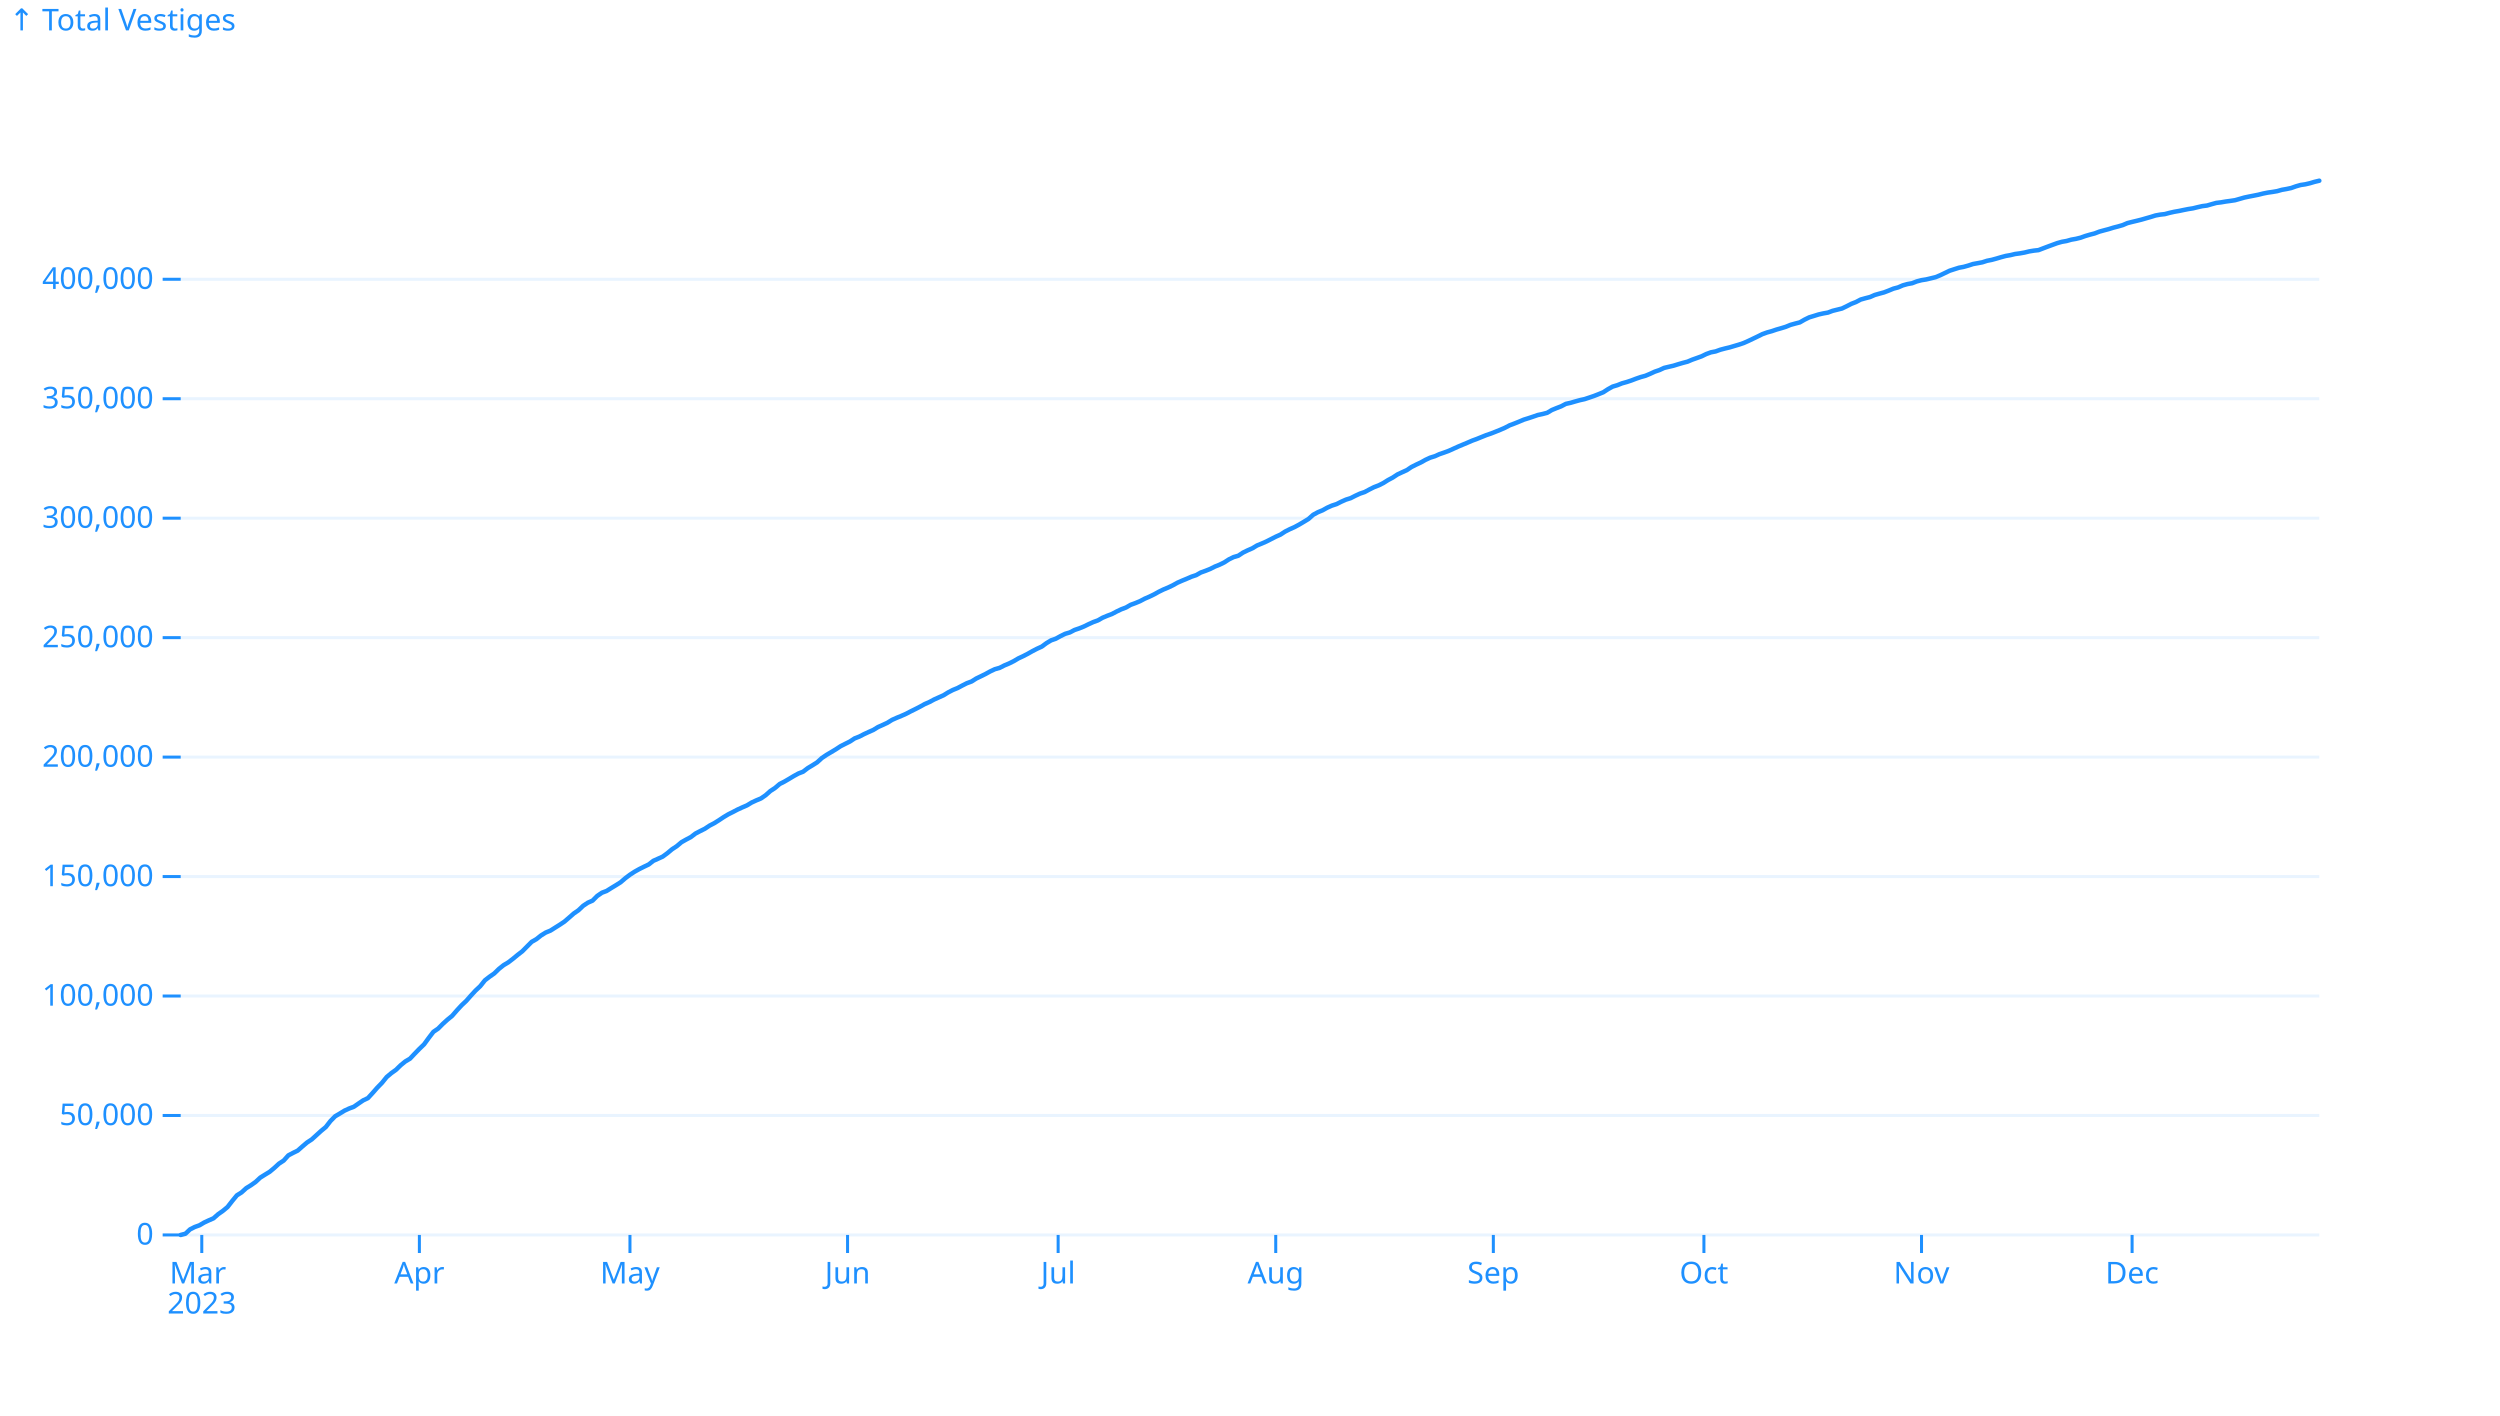
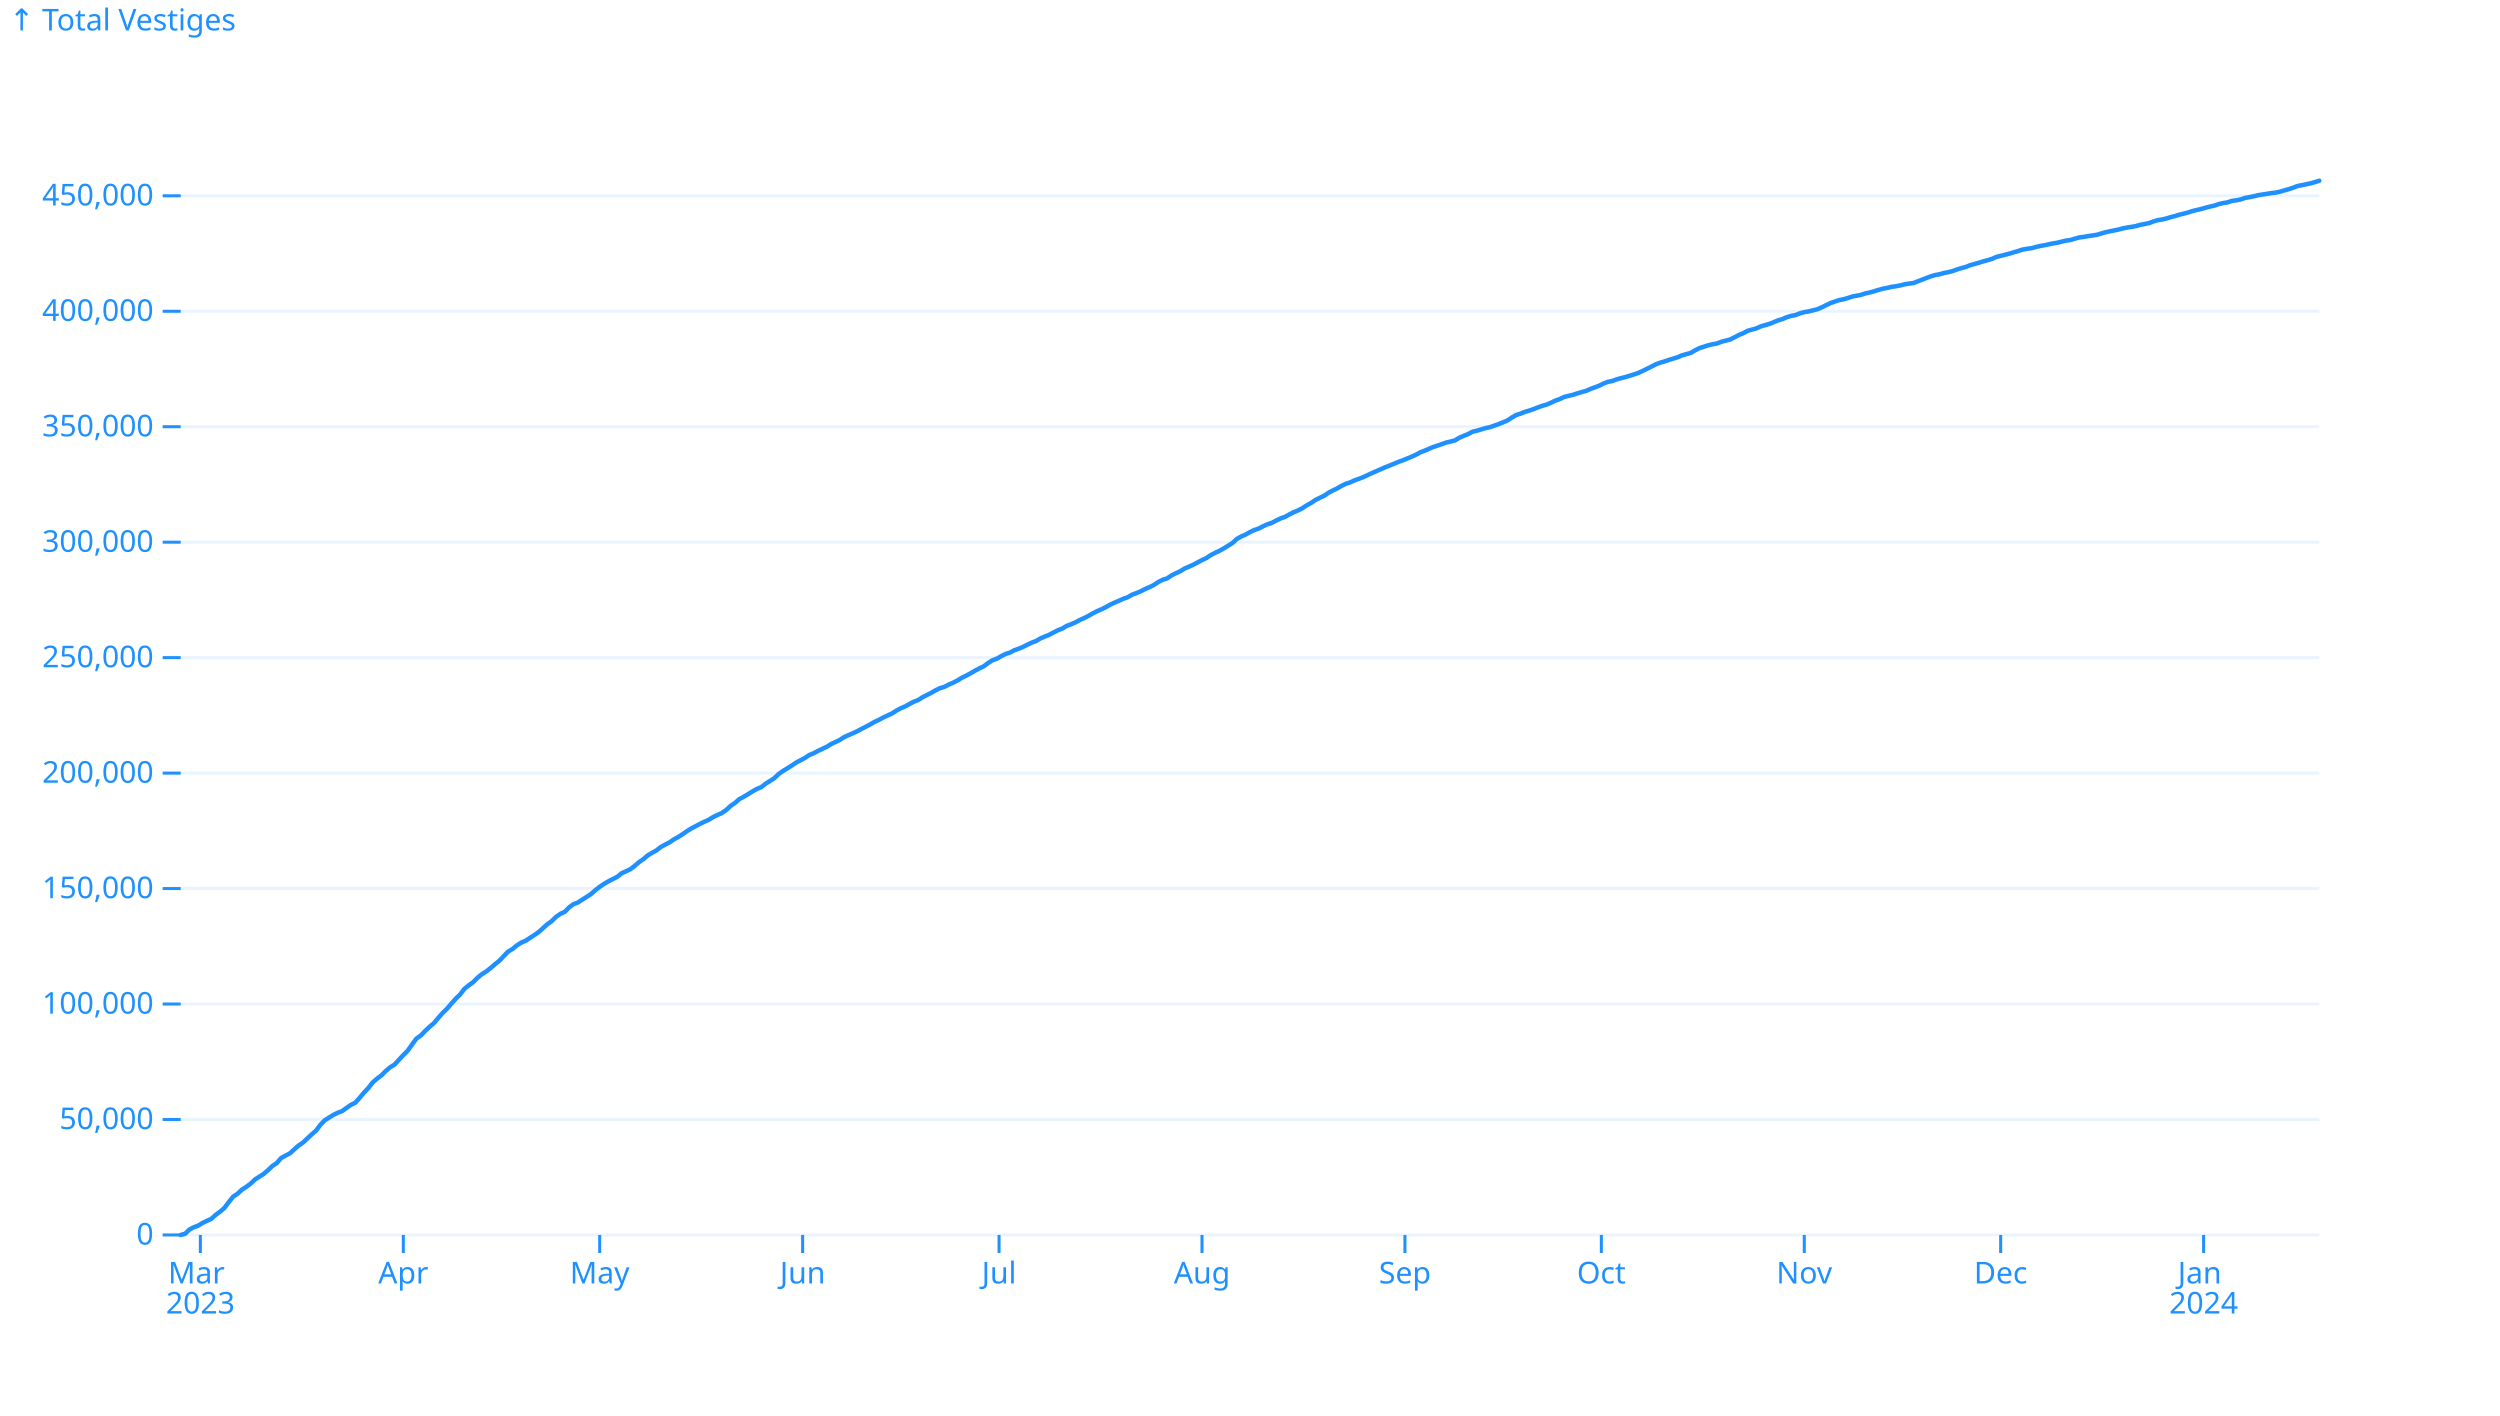
<svg xmlns="http://www.w3.org/2000/svg" class="plot-d6a7b5" fill="currentColor" font-family="system-ui, sans-serif" font-size="10" text-anchor="middle" width="830" height="470" viewBox="0 0 830 470" color="#1e90ff">
  <style>:where(.plot-d6a7b5){--plot-background: white;display:block;height:intrinsic;max-width:100%}:where(.plot-d6a7b5 text),:where(.plot-d6a7b5 tspan){white-space:pre}</style>
  <g aria-label="y-grid" stroke="currentColor" stroke-opacity=".1">
    <line x1="60" x2="770" y1="410" y2="410" />
-     <line x1="60" x2="770" y1="370.34" y2="370.34" />
-     <line x1="60" x2="770" y1="330.679" y2="330.679" />
-     <line x1="60" x2="770" y1="291.019" y2="291.019" />
-     <line x1="60" x2="770" y1="251.359" y2="251.359" />
-     <line x1="60" x2="770" y1="211.698" y2="211.698" />
-     <line x1="60" x2="770" y1="172.038" y2="172.038" />
-     <line x1="60" x2="770" y1="132.378" y2="132.378" />
-     <line x1="60" x2="770" y1="92.717" y2="92.717" />
+     <line x1="60" x2="770" y1="371.667" y2="371.667" />
+     <line x1="60" x2="770" y1="333.335" y2="333.335" />
+     <line x1="60" x2="770" y1="295.002" y2="295.002" />
+     <line x1="60" x2="770" y1="256.669" y2="256.669" />
+     <line x1="60" x2="770" y1="218.336" y2="218.336" />
+     <line x1="60" x2="770" y1="180.004" y2="180.004" />
+     <line x1="60" x2="770" y1="141.671" y2="141.671" />
+     <line x1="60" x2="770" y1="103.338" y2="103.338" />
+     <line x1="60" x2="770" y1="65.005" y2="65.005" />
  </g>
  <g aria-label="y-axis tick" fill="none" stroke="currentColor">
    <path transform="translate(60,410)" d="M0,0L-6,0" />
-     <path transform="translate(60,370.3397)" d="M0,0L-6,0" />
-     <path transform="translate(60,330.6793)" d="M0,0L-6,0" />
-     <path transform="translate(60,291.019)" d="M0,0L-6,0" />
-     <path transform="translate(60,251.3587)" d="M0,0L-6,0" />
-     <path transform="translate(60,211.6984)" d="M0,0L-6,0" />
-     <path transform="translate(60,172.038)" d="M0,0L-6,0" />
-     <path transform="translate(60,132.3777)" d="M0,0L-6,0" />
-     <path transform="translate(60,92.71739)" d="M0,0L-6,0" />
+     <path transform="translate(60,371.6673)" d="M0,0L-6,0" />
+     <path transform="translate(60,333.3346)" d="M0,0L-6,0" />
+     <path transform="translate(60,295.0018)" d="M0,0L-6,0" />
+     <path transform="translate(60,256.6691)" d="M0,0L-6,0" />
+     <path transform="translate(60,218.3364)" d="M0,0L-6,0" />
+     <path transform="translate(60,180.0037)" d="M0,0L-6,0" />
+     <path transform="translate(60,141.6709)" d="M0,0L-6,0" />
+     <path transform="translate(60,103.3382)" d="M0,0L-6,0" />
+     <path transform="translate(60,65.00549)" d="M0,0L-6,0" />
  </g>
  <g aria-label="y-axis tick label" text-anchor="end" font-variant="tabular-nums">
    <text y=".32em" transform="translate(-9,0) translate(60,410)">0</text>
-     <text y=".32em" transform="translate(-9,0) translate(60,370.3397)">50,000</text>
-     <text y=".32em" transform="translate(-9,0) translate(60,330.6793)">100,000</text>
-     <text y=".32em" transform="translate(-9,0) translate(60,291.019)">150,000</text>
-     <text y=".32em" transform="translate(-9,0) translate(60,251.3587)">200,000</text>
-     <text y=".32em" transform="translate(-9,0) translate(60,211.6984)">250,000</text>
-     <text y=".32em" transform="translate(-9,0) translate(60,172.038)">300,000</text>
-     <text y=".32em" transform="translate(-9,0) translate(60,132.3777)">350,000</text>
-     <text y=".32em" transform="translate(-9,0) translate(60,92.71739)">400,000</text>
+     <text y=".32em" transform="translate(-9,0) translate(60,371.6673)">50,000</text>
+     <text y=".32em" transform="translate(-9,0) translate(60,333.3346)">100,000</text>
+     <text y=".32em" transform="translate(-9,0) translate(60,295.0018)">150,000</text>
+     <text y=".32em" transform="translate(-9,0) translate(60,256.6691)">200,000</text>
+     <text y=".32em" transform="translate(-9,0) translate(60,218.3364)">250,000</text>
+     <text y=".32em" transform="translate(-9,0) translate(60,180.0037)">300,000</text>
+     <text y=".32em" transform="translate(-9,0) translate(60,141.6709)">350,000</text>
+     <text y=".32em" transform="translate(-9,0) translate(60,103.3382)">400,000</text>
+     <text y=".32em" transform="translate(-9,0) translate(60,65.00549)">450,000</text>
  </g>
  <g aria-label="y-axis label" text-anchor="start">
    <text y=".71em" transform="translate(-57,-57) translate(60,60)">↑ Total Vestiges</text>
  </g>
  <g aria-label="x-axis tick" fill="none" stroke="currentColor">
-     <path transform="translate(66.99125,410)" d="M0,0L0,6" />
-     <path transform="translate(139.2341,410)" d="M0,0L0,6" />
-     <path transform="translate(209.1466,410)" d="M0,0L0,6" />
-     <path transform="translate(281.3895,410)" d="M0,0L0,6" />
-     <path transform="translate(351.302,410)" d="M0,0L0,6" />
-     <path transform="translate(423.5449,410)" d="M0,0L0,6" />
-     <path transform="translate(495.7877,410)" d="M0,0L0,6" />
-     <path transform="translate(565.7002,410)" d="M0,0L0,6" />
-     <path transform="translate(637.9431,410)" d="M0,0L0,6" />
-     <path transform="translate(707.8556,410)" d="M0,0L0,6" />
+     <path transform="translate(66.52041,410)" d="M0,0L0,6" />
+     <path transform="translate(133.898,410)" d="M0,0L0,6" />
+     <path transform="translate(199.102,410)" d="M0,0L0,6" />
+     <path transform="translate(266.4796,410)" d="M0,0L0,6" />
+     <path transform="translate(331.6837,410)" d="M0,0L0,6" />
+     <path transform="translate(399.0612,410)" d="M0,0L0,6" />
+     <path transform="translate(466.4388,410)" d="M0,0L0,6" />
+     <path transform="translate(531.6429,410)" d="M0,0L0,6" />
+     <path transform="translate(599.0204,410)" d="M0,0L0,6" />
+     <path transform="translate(664.2245,410)" d="M0,0L0,6" />
+     <path transform="translate(731.602,410)" d="M0,0L0,6" />
  </g>
  <g aria-label="x-axis tick label" font-variant="tabular-nums">
-     <text transform="translate(0,9) translate(66.99125,410)">
+     <text transform="translate(0,9) translate(66.52041,410)">
      <tspan x="0" y=".71em">Mar</tspan>
      <tspan x="0" dy="1em">2023</tspan>
    </text>
-     <text y=".71em" transform="translate(0,9) translate(139.2341,410)">Apr</text>
-     <text y=".71em" transform="translate(0,9) translate(209.1466,410)">May</text>
-     <text y=".71em" transform="translate(0,9) translate(281.3895,410)">Jun</text>
-     <text y=".71em" transform="translate(0,9) translate(351.302,410)">Jul</text>
-     <text y=".71em" transform="translate(0,9) translate(423.5449,410)">Aug</text>
-     <text y=".71em" transform="translate(0,9) translate(495.7877,410)">Sep</text>
-     <text y=".71em" transform="translate(0,9) translate(565.7002,410)">Oct</text>
-     <text y=".71em" transform="translate(0,9) translate(637.9431,410)">Nov</text>
-     <text y=".71em" transform="translate(0,9) translate(707.8556,410)">Dec</text>
+     <text y=".71em" transform="translate(0,9) translate(133.898,410)">Apr</text>
+     <text y=".71em" transform="translate(0,9) translate(199.102,410)">May</text>
+     <text y=".71em" transform="translate(0,9) translate(266.4796,410)">Jun</text>
+     <text y=".71em" transform="translate(0,9) translate(331.6837,410)">Jul</text>
+     <text y=".71em" transform="translate(0,9) translate(399.0612,410)">Aug</text>
+     <text y=".71em" transform="translate(0,9) translate(466.4388,410)">Sep</text>
+     <text y=".71em" transform="translate(0,9) translate(531.6429,410)">Oct</text>
+     <text y=".71em" transform="translate(0,9) translate(599.0204,410)">Nov</text>
+     <text y=".71em" transform="translate(0,9) translate(664.2245,410)">Dec</text>
+     <text transform="translate(0,9) translate(731.602,410)">
+       <tspan x="0" y=".71em">Jan</tspan>
+       <tspan x="0" dy="1em">2024</tspan>
+     </text>
  </g>
  <g aria-label="line" fill="none" stroke="currentColor" stroke-width="1.5" stroke-linejoin="round" stroke-linecap="round">
-     <path d="M60,410L61.554,409.602L63.107,408.145L64.661,407.36L66.214,406.803L67.768,405.885L69.322,405.161L70.875,404.483L72.429,403.111L73.982,402.025L75.536,400.736L77.09,398.74L78.643,396.857L80.197,395.88L81.751,394.466L83.304,393.505L84.858,392.404L86.411,390.965L87.965,389.995L89.519,389.045L91.072,387.755L92.626,386.325L94.179,385.312L95.733,383.584L97.287,382.765L98.84,382.001L100.394,380.624L101.947,379.304L103.501,378.289L105.055,376.874L106.608,375.463L108.162,374.178L109.716,372.186L111.269,370.606L112.823,369.691L114.376,368.737L115.93,368.02L117.484,367.44L119.037,366.364L120.591,365.312L122.144,364.579L123.698,362.882L125.252,361.108L126.805,359.519L128.359,357.593L129.912,356.287L131.466,355.175L133.02,353.66L134.573,352.393L136.127,351.475L137.681,349.822L139.234,348.223L140.788,346.732L142.341,344.595L143.895,342.565L145.449,341.509L147.002,339.942L148.556,338.529L150.109,337.262L151.663,335.469L153.217,333.784L154.77,332.32L156.324,330.561L157.877,328.875L159.431,327.422L160.985,325.469L162.538,324.267L164.092,323.183L165.646,321.67L167.199,320.432L168.753,319.506L170.306,318.313L171.86,317.026L173.414,315.826L174.967,314.251L176.521,312.691L178.074,311.802L179.628,310.568L181.182,309.604L182.735,308.97L184.289,307.989L185.842,307.012L187.396,305.976L188.95,304.634L190.503,303.269L192.057,302.204L193.611,300.729L195.164,299.693L196.718,299.016L198.271,297.462L199.825,296.388L201.379,295.807L202.932,294.834L204.486,293.895L206.039,292.918L207.593,291.576L209.147,290.408L210.7,289.402L212.254,288.528L213.807,287.753L215.361,287.01L216.915,285.792L218.468,285.098L220.022,284.393L221.575,283.248L223.129,281.95L224.683,280.933L226.236,279.624L227.79,278.742L229.344,277.922L230.897,276.735L232.451,275.923L234.004,275.149L235.558,274.117L237.112,273.309L238.665,272.333L240.219,271.3L241.772,270.362L243.326,269.584L244.88,268.77L246.433,268.058L247.987,267.388L249.54,266.444L251.094,265.725L252.648,265.077L254.201,264.008L255.755,262.618L257.309,261.605L258.862,260.285L260.416,259.496L261.969,258.591L263.523,257.657L265.077,256.803L266.63,256.204L268.184,255.015L269.737,254.081L271.291,253.1L272.845,251.675L274.398,250.627L275.952,249.71L277.505,248.773L279.059,247.75L280.613,246.959L282.166,246.184L283.72,245.159L285.274,244.555L286.827,243.752L288.381,243.028L289.934,242.347L291.488,241.388L293.042,240.696L294.595,239.974L296.149,239.007L297.702,238.316L299.256,237.677L300.81,236.987L302.363,236.173L303.917,235.408L305.47,234.61L307.024,233.745L308.578,233.066L310.131,232.234L311.685,231.536L313.239,230.841L314.792,229.877L316.346,229.075L317.899,228.442L319.453,227.611L321.007,226.821L322.56,226.25L324.114,225.269L325.667,224.52L327.221,223.748L328.775,222.891L330.328,222.161L331.882,221.727L333.435,220.931L334.989,220.282L336.543,219.51L338.096,218.591L339.65,217.864L341.204,217.063L342.757,216.182L344.311,215.379L345.864,214.674L347.418,213.526L348.972,212.592L350.525,212.055L352.079,211.195L353.632,210.43L355.186,209.97L356.74,209.155L358.293,208.628L359.847,208.002L361.4,207.241L362.954,206.532L364.508,205.971L366.061,205.085L367.615,204.435L369.168,203.847L370.722,203.022L372.276,202.281L373.829,201.697L375.383,200.802L376.937,200.233L378.49,199.585L380.044,198.764L381.597,198.097L383.151,197.34L384.705,196.473L386.258,195.714L387.812,195.068L389.365,194.327L390.919,193.456L392.473,192.775L394.026,192.136L395.58,191.46L397.133,190.945L398.687,190.063L400.241,189.511L401.794,188.887L403.348,188.103L404.902,187.479L406.455,186.72L408.009,185.711L409.562,184.951L411.116,184.502L412.67,183.471L414.223,182.713L415.777,182.039L417.33,181.097L418.884,180.461L420.438,179.778L421.991,178.99L423.545,178.192L425.098,177.502L426.652,176.482L428.206,175.697L429.759,175.005L431.313,174.167L432.867,173.244L434.42,172.3L435.974,170.911L437.527,170.063L439.081,169.424L440.635,168.558L442.188,167.863L443.742,167.358L445.295,166.572L446.849,165.879L448.403,165.393L449.956,164.602L451.51,163.881L453.063,163.358L454.617,162.521L456.171,161.739L457.724,161.144L459.278,160.361L460.832,159.382L462.385,158.557L463.939,157.527L465.492,156.798L467.046,156.094L468.6,155.052L470.153,154.269L471.707,153.544L473.26,152.672L474.814,151.95L476.368,151.467L477.921,150.769L479.475,150.242L481.028,149.663L482.582,148.962L484.136,148.258L485.689,147.606L487.243,146.955L488.796,146.283L490.35,145.714L491.904,145.082L493.457,144.456L495.011,143.927L496.565,143.316L498.118,142.687L499.672,142.008L501.225,141.194L502.779,140.614L504.333,139.986L505.886,139.329L507.44,138.846L508.993,138.329L510.547,137.79L512.101,137.46L513.654,137.055L515.208,136.132L516.761,135.493L518.315,134.893L519.869,134.08L521.422,133.74L522.976,133.284L524.53,132.855L526.083,132.513L527.637,131.995L529.19,131.466L530.744,130.86L532.298,130.224L533.851,129.209L535.405,128.347L536.958,127.885L538.512,127.262L540.066,126.832L541.619,126.315L543.173,125.72L544.726,125.185L546.28,124.76L547.834,124.108L549.387,123.391L550.941,122.862L552.495,122.141L554.048,121.774L555.602,121.413L557.155,120.931L558.709,120.476L560.263,120.07L561.816,119.411L563.37,118.861L564.923,118.3L566.477,117.541L568.031,116.972L569.584,116.671L571.138,116.111L572.691,115.7L574.245,115.33L575.799,114.864L577.352,114.406L578.906,113.879L580.46,113.187L582.013,112.446L583.567,111.703L585.12,110.929L586.674,110.372L588.228,109.947L589.781,109.419L591.335,108.978L592.888,108.501L594.442,107.86L595.996,107.431L597.549,107.028L599.103,106.131L600.656,105.365L602.21,104.893L603.764,104.406L605.317,104.056L606.871,103.78L608.425,103.197L609.978,102.811L611.532,102.426L613.085,101.678L614.639,100.873L616.193,100.269L617.746,99.449L619.3,99.015L620.853,98.617L622.407,97.933L623.961,97.49L625.514,97.069L627.068,96.469L628.621,95.83L630.175,95.421L631.729,94.742L633.282,94.307L634.836,94.026L636.389,93.423L637.943,93.019L639.497,92.773L641.05,92.402L642.604,92.023L644.158,91.387L645.711,90.638L647.265,89.886L648.818,89.384L650.372,88.889L651.926,88.601L653.479,88.168L655.033,87.658L656.586,87.378L658.14,87.084L659.694,86.581L661.247,86.274L662.801,85.851L664.354,85.387L665.908,84.972L667.462,84.701L669.015,84.328L670.569,84.125L672.123,83.845L673.676,83.467L675.23,83.212L676.783,83.04L678.337,82.445L679.891,81.859L681.444,81.286L682.998,80.716L684.551,80.28L686.105,80.009L687.659,79.569L689.212,79.296L690.766,78.913L692.319,78.354L693.873,77.899L695.427,77.499L696.98,76.902L698.534,76.477L700.088,76.066L701.641,75.583L703.195,75.185L704.748,74.735L706.302,74.07L707.856,73.675L709.409,73.304L710.963,72.915L712.516,72.467L714.07,72.025L715.624,71.538L717.177,71.256L718.731,71.081L720.284,70.664L721.838,70.315L723.392,70.045L724.945,69.72L726.499,69.411L728.053,69.169L729.606,68.788L731.16,68.438L732.713,68.241L734.267,67.79L735.821,67.363L737.374,67.179L738.928,66.911L740.481,66.701L742.035,66.469L743.589,66.026L745.142,65.582L746.696,65.258L748.249,64.955L749.803,64.643L751.357,64.252L752.91,63.945L754.464,63.723L756.018,63.46L757.571,63.024L759.125,62.752L760.678,62.422L762.232,61.869L763.786,61.422L765.339,61.193L766.893,60.834L768.446,60.369L770,60" />
+     <path d="M60,410L61.449,409.615L62.898,408.208L64.347,407.449L65.796,406.91L67.245,406.023L68.694,405.323L70.143,404.668L71.592,403.342L73.041,402.292L74.49,401.046L75.939,399.117L77.388,397.297L78.837,396.353L80.286,394.986L81.735,394.057L83.184,392.993L84.633,391.602L86.082,390.665L87.531,389.747L88.98,388.5L90.429,387.118L91.878,386.139L93.327,384.468L94.776,383.677L96.224,382.939L97.673,381.607L99.122,380.332L100.571,379.351L102.02,377.983L103.469,376.619L104.918,375.377L106.367,373.452L107.816,371.925L109.265,371.04L110.714,370.119L112.163,369.425L113.612,368.864L115.061,367.825L116.51,366.808L117.959,366.099L119.408,364.459L120.857,362.745L122.306,361.209L123.755,359.347L125.204,358.085L126.653,357.01L128.102,355.546L129.551,354.321L131,353.434L132.449,351.836L133.898,350.291L135.347,348.85L136.796,346.784L138.245,344.822L139.694,343.802L141.143,342.288L142.592,340.921L144.041,339.697L145.49,337.964L146.939,336.335L148.388,334.921L149.837,333.22L151.286,331.59L152.735,330.187L154.184,328.298L155.633,327.137L157.082,326.089L158.531,324.627L159.98,323.43L161.429,322.535L162.878,321.382L164.327,320.138L165.776,318.978L167.224,317.456L168.673,315.948L170.122,315.089L171.571,313.896L173.02,312.965L174.469,312.352L175.918,311.404L177.367,310.46L178.816,309.458L180.265,308.161L181.714,306.842L183.163,305.812L184.612,304.386L186.061,303.385L187.51,302.731L188.959,301.229L190.408,300.191L191.857,299.629L193.306,298.689L194.755,297.782L196.204,296.837L197.653,295.54L199.102,294.412L200.551,293.439L202,292.595L203.449,291.845L204.898,291.127L206.347,289.95L207.796,289.279L209.245,288.597L210.694,287.491L212.143,286.237L213.592,285.253L215.041,283.988L216.49,283.136L217.939,282.344L219.388,281.196L220.837,280.411L222.286,279.663L223.735,278.665L225.184,277.885L226.633,276.942L228.082,275.943L229.531,275.036L230.98,274.285L232.429,273.497L233.878,272.809L235.327,272.162L236.776,271.249L238.224,270.555L239.673,269.928L241.122,268.895L242.571,267.552L244.02,266.572L245.469,265.297L246.918,264.534L248.367,263.659L249.816,262.756L251.265,261.931L252.714,261.352L254.163,260.203L255.612,259.3L257.061,258.352L258.51,256.975L259.959,255.961L261.408,255.075L262.857,254.17L264.306,253.182L265.755,252.416L267.204,251.667L268.653,250.677L270.102,250.093L271.551,249.317L273,248.617L274.449,247.959L275.898,247.032L277.347,246.363L278.796,245.665L280.245,244.731L281.694,244.063L283.143,243.446L284.592,242.778L286.041,241.992L287.49,241.252L288.939,240.481L290.388,239.645L291.837,238.989L293.286,238.185L294.735,237.51L296.184,236.838L297.633,235.907L299.082,235.131L300.531,234.52L301.98,233.716L303.429,232.953L304.878,232.401L306.327,231.452L307.776,230.729L309.224,229.983L310.673,229.154L312.122,228.449L313.571,228.029L315.02,227.26L316.469,226.633L317.918,225.886L319.367,224.999L320.816,224.296L322.265,223.521L323.714,222.67L325.163,221.894L326.612,221.213L328.061,220.103L329.51,219.2L330.959,218.681L332.408,217.85L333.857,217.111L335.306,216.666L336.755,215.878L338.204,215.369L339.653,214.764L341.102,214.029L342.551,213.343L344,212.801L345.449,211.944L346.898,211.316L348.347,210.748L349.796,209.951L351.245,209.234L352.694,208.67L354.143,207.805L355.592,207.254L357.041,206.629L358.49,205.835L359.939,205.191L361.388,204.458L362.837,203.62L364.286,202.887L365.735,202.263L367.184,201.547L368.633,200.705L370.082,200.046L371.531,199.428L372.98,198.775L374.429,198.278L375.878,197.425L377.327,196.892L378.776,196.288L380.224,195.531L381.673,194.927L383.122,194.194L384.571,193.219L386.02,192.484L387.469,192.051L388.918,191.054L390.367,190.321L391.816,189.67L393.265,188.76L394.714,188.145L396.163,187.485L397.612,186.723L399.061,185.951L400.51,185.285L401.959,184.299L403.408,183.54L404.857,182.872L406.306,182.061L407.755,181.169L409.204,180.257L410.653,178.914L412.102,178.095L413.551,177.477L415,176.64L416.449,175.968L417.898,175.48L419.347,174.721L420.796,174.051L422.245,173.581L423.694,172.816L425.143,172.119L426.592,171.614L428.041,170.805L429.49,170.049L430.939,169.474L432.388,168.718L433.837,167.772L435.286,166.974L436.735,165.978L438.184,165.274L439.633,164.593L441.082,163.586L442.531,162.83L443.98,162.128L445.429,161.286L446.878,160.588L448.327,160.121L449.776,159.447L451.224,158.938L452.673,158.378L454.122,157.7L455.571,157.019L457.02,156.39L458.469,155.761L459.918,155.111L461.367,154.561L462.816,153.95L464.265,153.345L465.714,152.833L467.163,152.243L468.612,151.635L470.061,150.979L471.51,150.192L472.959,149.631L474.408,149.025L475.857,148.389L477.306,147.923L478.755,147.423L480.204,146.902L481.653,146.583L483.102,146.192L484.551,145.3L486,144.682L487.449,144.102L488.898,143.316L490.347,142.987L491.796,142.547L493.245,142.132L494.694,141.801L496.143,141.301L497.592,140.79L499.041,140.204L500.49,139.589L501.939,138.608L503.388,137.776L504.837,137.329L506.286,136.726L507.735,136.311L509.184,135.811L510.633,135.236L512.082,134.719L513.531,134.308L514.98,133.678L516.429,132.986L517.878,132.473L519.327,131.776L520.776,131.422L522.224,131.073L523.673,130.607L525.122,130.167L526.571,129.776L528.02,129.138L529.469,128.607L530.918,128.064L532.367,127.331L533.816,126.781L535.265,126.49L536.714,125.949L538.163,125.551L539.612,125.194L541.061,124.743L542.51,124.301L543.959,123.792L545.408,123.122L546.857,122.406L548.306,121.688L549.755,120.941L551.204,120.402L552.653,119.991L554.102,119.481L555.551,119.055L557,118.594L558.449,117.974L559.898,117.559L561.347,117.169L562.796,116.303L564.245,115.563L565.694,115.106L567.143,114.636L568.592,114.298L570.041,114.031L571.49,113.467L572.939,113.094L574.388,112.722L575.837,111.999L577.286,111.221L578.735,110.637L580.184,109.845L581.633,109.425L583.082,109.041L584.531,108.379L585.98,107.951L587.429,107.544L588.878,106.964L590.327,106.347L591.776,105.951L593.224,105.295L594.673,104.875L596.122,104.603L597.571,104.021L599.02,103.63L600.469,103.392L601.918,103.033L603.367,102.667L604.816,102.053L606.265,101.329L607.714,100.601L609.163,100.117L610.612,99.638L612.061,99.36L613.51,98.941L614.959,98.448L616.408,98.177L617.857,97.893L619.306,97.407L620.755,97.111L622.204,96.701L623.653,96.254L625.102,95.852L626.551,95.59L628,95.23L629.449,95.033L630.898,94.763L632.347,94.397L633.796,94.151L635.245,93.985L636.694,93.409L638.143,92.843L639.592,92.29L641.041,91.739L642.49,91.317L643.939,91.056L645.388,90.63L646.837,90.366L648.286,89.996L649.735,89.456L651.184,89.016L652.633,88.629L654.082,88.052L655.531,87.642L656.98,87.245L658.429,86.777L659.878,86.393L661.327,85.957L662.776,85.315L664.224,84.933L665.673,84.574L667.122,84.199L668.571,83.766L670.02,83.338L671.469,82.868L672.918,82.596L674.367,82.426L675.816,82.023L677.265,81.686L678.714,81.425L680.163,81.111L681.612,80.812L683.061,80.579L684.51,80.21L685.959,79.872L687.408,79.682L688.857,79.245L690.306,78.833L691.755,78.654L693.204,78.396L694.653,78.193L696.102,77.968L697.551,77.54L699,77.111L700.449,76.798L701.898,76.505L703.347,76.204L704.796,75.825L706.245,75.529L707.694,75.314L709.143,75.06L710.592,74.639L712.041,74.376L713.49,74.057L714.939,73.522L716.388,73.091L717.837,72.869L719.286,72.523L720.735,72.073L722.184,71.716L723.633,71.256L725.082,70.906L726.531,70.514L727.98,70.053L729.429,69.697L730.878,69.364L732.327,68.941L733.776,68.579L735.224,68.248L736.673,67.731L738.122,67.421L739.571,67.181L741.02,66.681L742.469,66.504L743.918,66.201L745.367,65.711L746.816,65.457L748.265,65.163L749.714,64.795L751.163,64.573L752.612,64.345L754.061,64.115L755.51,63.948L756.959,63.634L758.408,63.206L759.857,62.811L761.306,62.33L762.755,61.756L764.204,61.493L765.653,61.181L767.102,60.88L768.551,60.464L770,60" />
  </g>
</svg>
